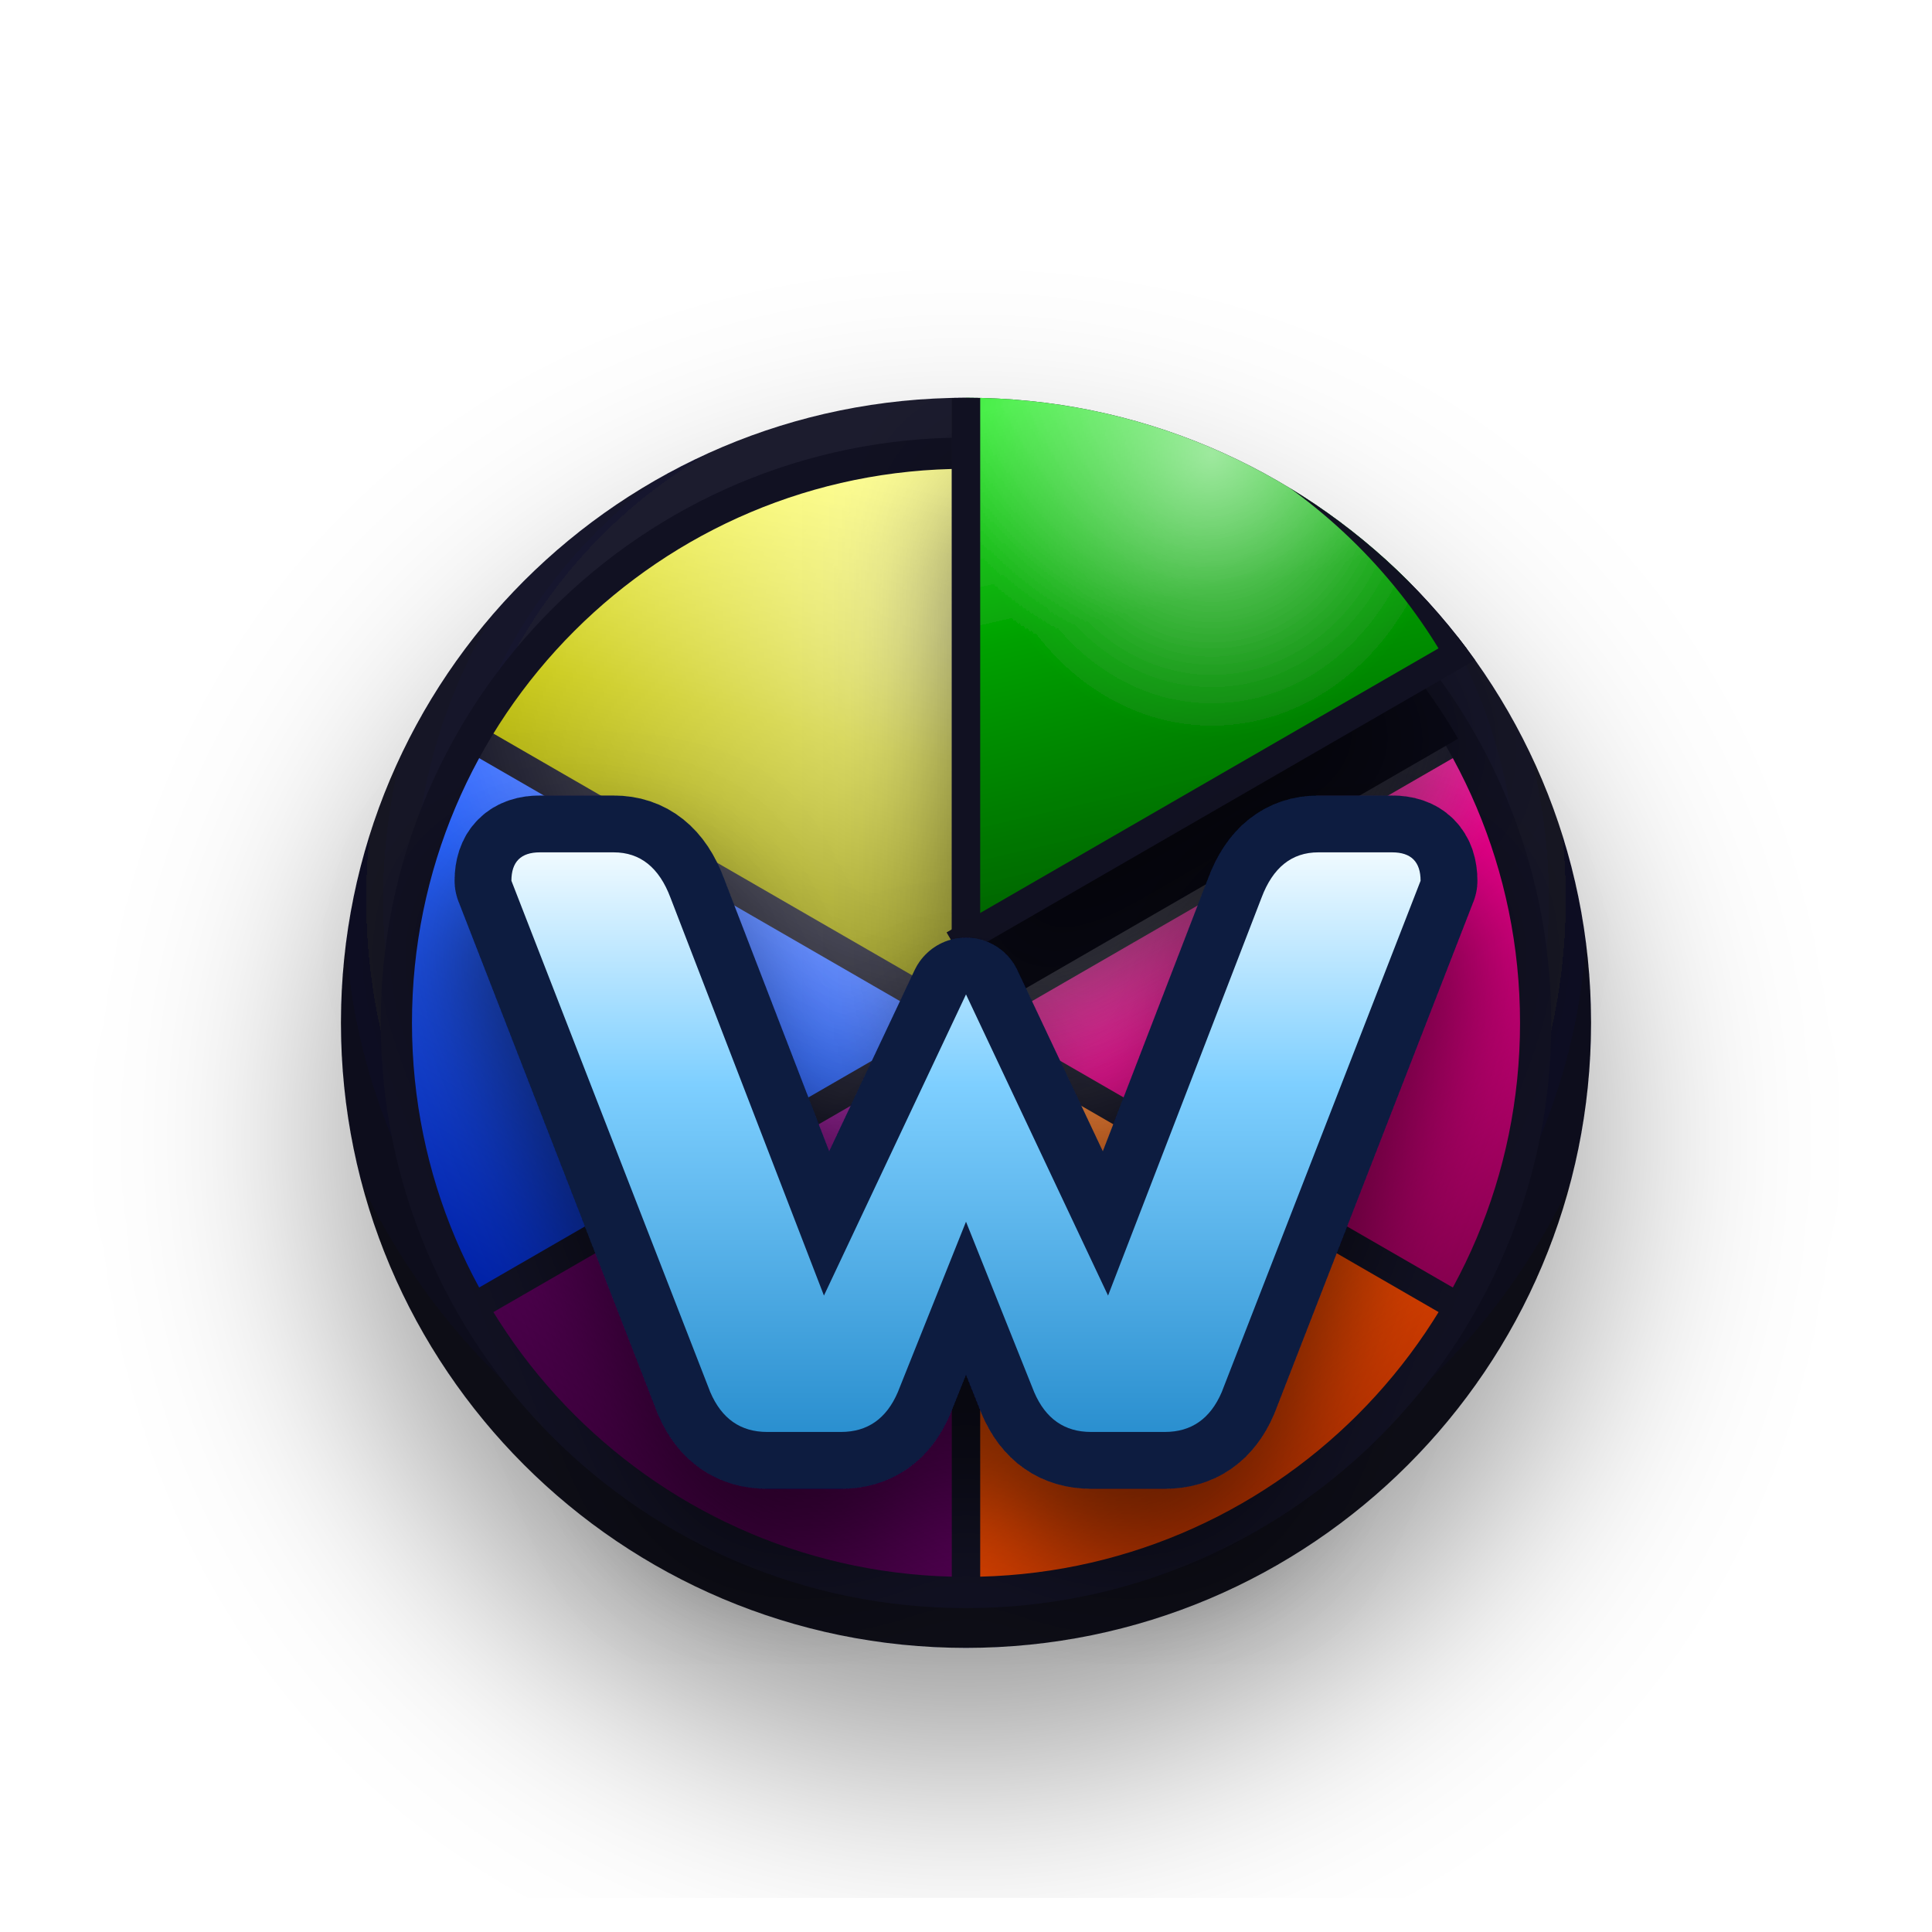
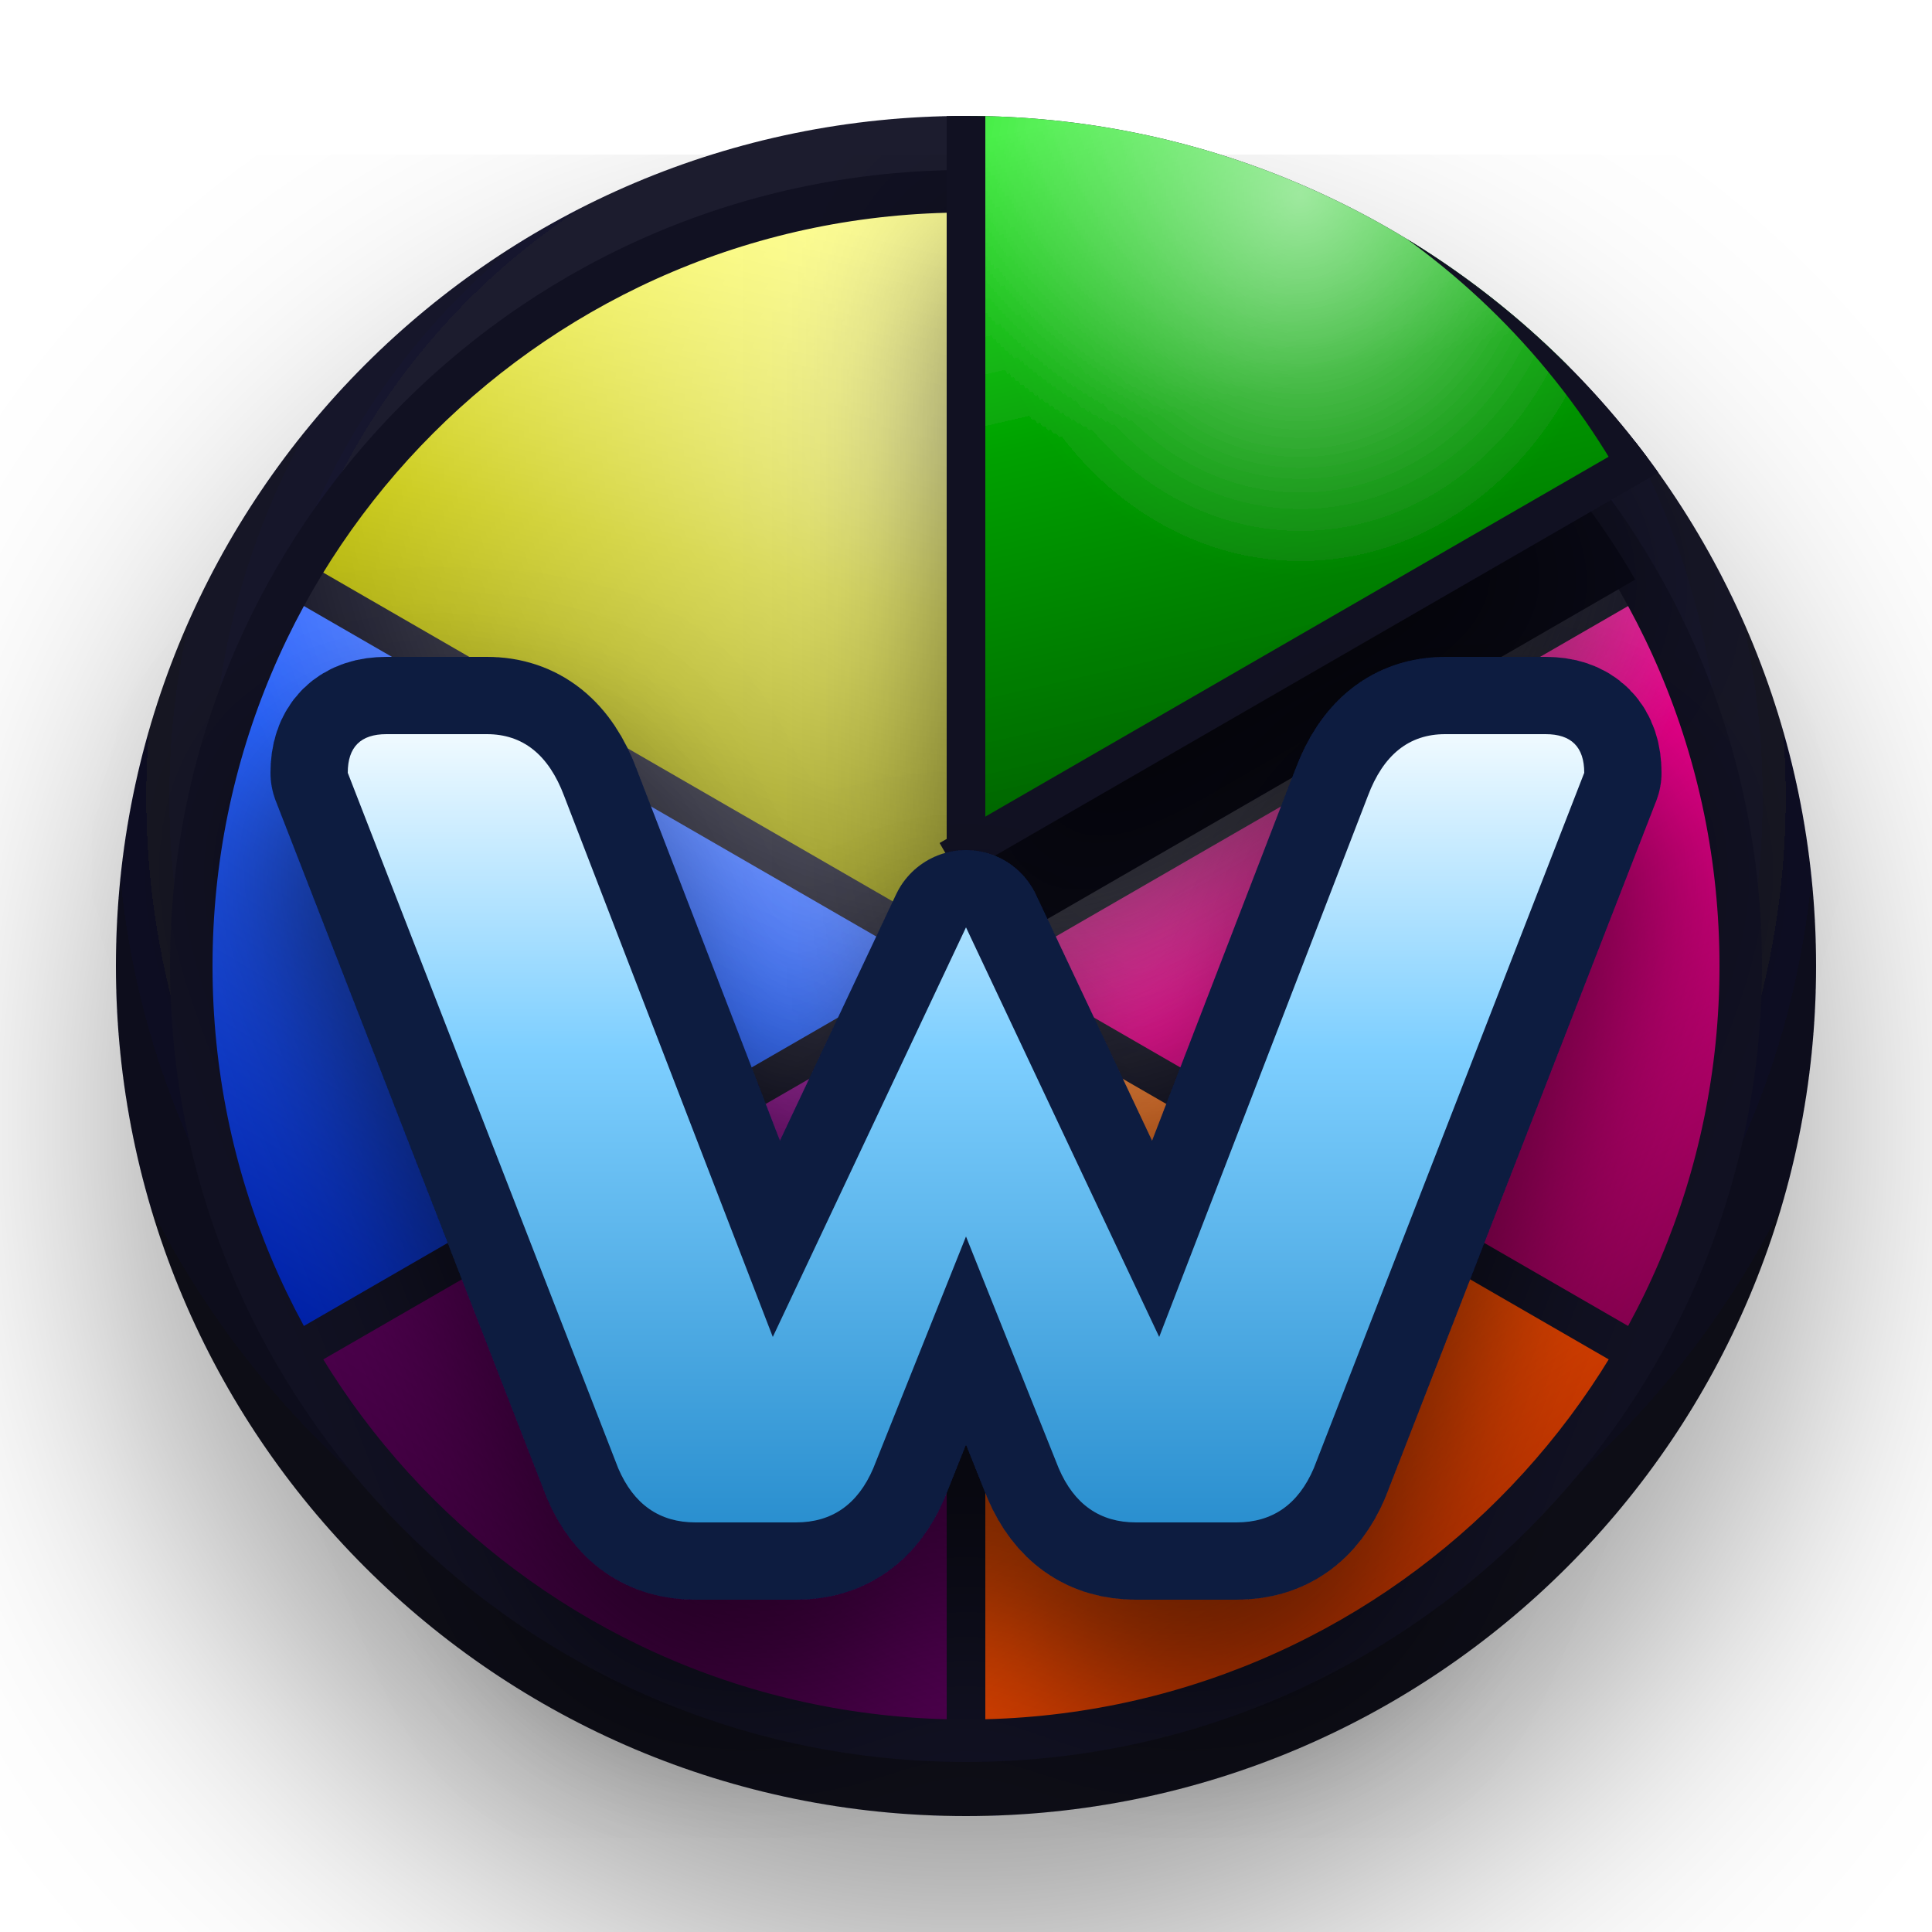
- <svg xmlns="http://www.w3.org/2000/svg" width="128" height="128" viewBox="-4 -6 32 34" fill="none">
+ <svg xmlns="http://www.w3.org/2000/svg" width="128" height="128" viewBox="0 -0.5 24 25" fill="none">
  <defs>
    <filter id="outer-shadow" x="-20%" y="-20%" width="140%" height="140%">
      <feDropShadow dx="0" dy="2" stdDeviation="2" flood-color="#000000" flood-opacity="0.4" />
    </filter>
    <filter id="lift-shadow" x="-80%" y="-120%" width="300%" height="380%">
      <feDropShadow dx="0" dy="2" stdDeviation="1.2" flood-color="#000000" flood-opacity="0.6" />
    </filter>
    <filter id="w-shadow" x="-40%" y="-40%" width="180%" height="180%">
      <feDropShadow dx="0" dy="1.2" stdDeviation="1" flood-color="#000000" flood-opacity="0.55" />
    </filter>
    <linearGradient id="grad-green" x1="0.4" y1="0" x2="0.6" y2="1">
      <stop offset="0%" stop-color="#44ee44" />
      <stop offset="40%" stop-color="#00A100" />
      <stop offset="100%" stop-color="#005500" />
    </linearGradient>
    <linearGradient id="grad-pink" x1="0.2" y1="0" x2="0.8" y2="1">
      <stop offset="0%" stop-color="#ff66cc" />
      <stop offset="45%" stop-color="#F2008F" />
      <stop offset="100%" stop-color="#880050" />
    </linearGradient>
    <linearGradient id="grad-orange" x1="0.2" y1="0" x2="0.8" y2="1">
      <stop offset="0%" stop-color="#ff9944" />
      <stop offset="45%" stop-color="#FF5200" />
      <stop offset="100%" stop-color="#992200" />
    </linearGradient>
    <linearGradient id="grad-purple" x1="0.8" y1="0" x2="0.2" y2="1">
      <stop offset="0%" stop-color="#aa22aa" />
      <stop offset="45%" stop-color="#620062" />
      <stop offset="100%" stop-color="#300030" />
    </linearGradient>
    <linearGradient id="grad-blue" x1="0.8" y1="0" x2="0.2" y2="1">
      <stop offset="0%" stop-color="#6688ff" />
      <stop offset="45%" stop-color="#2A65FF" />
      <stop offset="100%" stop-color="#0022aa" />
    </linearGradient>
    <linearGradient id="grad-yellow" x1="0.6" y1="0" x2="0.4" y2="1">
      <stop offset="0%" stop-color="#ffff55" />
      <stop offset="45%" stop-color="#C5C500" />
      <stop offset="100%" stop-color="#777700" />
    </linearGradient>
    <radialGradient id="gloss-top" cx="50%" cy="15%" r="50%">
      <stop offset="0%" stop-color="#ffffff" stop-opacity="0.55" />
      <stop offset="100%" stop-color="#ffffff" stop-opacity="0" />
    </radialGradient>
    <linearGradient id="grad-w" x1="0.5" y1="0" x2="0.5" y2="1">
      <stop offset="0%" stop-color="#f0faff" />
      <stop offset="40%" stop-color="#7ecfff" />
      <stop offset="100%" stop-color="#2a8fcf" />
    </linearGradient>
    <radialGradient id="ring-grad" cx="50%" cy="40%" r="55%">
      <stop offset="75%" stop-color="#1a1a2e" />
      <stop offset="100%" stop-color="#0a0a18" />
    </radialGradient>
    <clipPath id="clip-pie">
      <circle cx="12" cy="12" r="10" />
    </clipPath>
    <clipPath id="clip-outer">
      <circle cx="12" cy="12" r="11" />
    </clipPath>
    <clipPath id="clip-w">
      <path d="M4.5,9 Q4,9 4,9.5 L7.5,18.5 Q7.8,19.2 8.5,19.2 L9.8,19.2 Q10.5,19.2 10.8,18.5 L12,15.5 L13.2,18.5 Q13.5,19.2 14.2,19.2 L15.5,19.2 Q16.2,19.2 16.5,18.5 L20,9.5 Q20,9 19.5,9 L18.2,9 Q17.5,9 17.2,9.8 L14.5,16.8 L12,11.5 L9.5,16.8 L6.8,9.8 Q6.5,9 5.8,9 Z" />
    </clipPath>
  </defs>
  <circle cx="12" cy="12" r="11" fill="url(#ring-grad)" filter="url(#outer-shadow)" />
  <circle cx="12" cy="12" r="10.3" fill="#111122" />
  <g clip-path="url(#clip-pie)">
    <path d="M12,12 L20.66,7  A10,10 0 0,1 20.66,17 Z" fill="url(#grad-pink)" />
    <path d="M12,12 L20.66,17 A10,10 0 0,1 12,22 Z" fill="url(#grad-orange)" />
    <path d="M12,12 L12,22    A10,10 0 0,1 3.34,17 Z" fill="url(#grad-purple)" />
    <path d="M12,12 L3.34,17  A10,10 0 0,1 3.34,7 Z" fill="url(#grad-blue)" />
    <path d="M12,12 L3.34,7   A10,10 0 0,1 12,2 Z" fill="url(#grad-yellow)" />
  </g>
  <g clip-path="url(#clip-pie)" stroke="#111122" stroke-width="0.5" stroke-linecap="square">
    <line x1="12" y1="12" x2="20.66" y2="7" />
    <line x1="12" y1="12" x2="20.66" y2="17" />
    <line x1="12" y1="12" x2="12" y2="22" />
    <line x1="12" y1="12" x2="3.34" y2="17" />
    <line x1="12" y1="12" x2="3.34" y2="7" />
    <line x1="12" y1="12" x2="12" y2="2" />
  </g>
  <circle cx="12" cy="12" r="10" fill="url(#gloss-top)" />
  <circle cx="12" cy="12" r="10" fill="none" stroke="#111122" stroke-width="0.5" />
  <path d="M12,12 L12,2 A10,10 0 0,1 20.66,7 Z" fill="#0a0a18" clip-path="url(#clip-pie)" />
  <g clip-path="url(#clip-outer)">
    <g filter="url(#lift-shadow)" transform="translate(0,-1.5)">
      <path d="M12,12 L12,2 A10,10 0 0,1 20.66,7 Z" fill="url(#grad-green)" />
      <path d="M12,12 L12,2 A10,10 0 0,1 20.66,7 Z" fill="url(#gloss-top)" />
    </g>
    <g transform="translate(0,-1.5)">
      <line x1="12" y1="12" x2="12" y2="2" stroke="#111122" stroke-width="0.5" stroke-linecap="square" />
      <line x1="12" y1="12" x2="20.66" y2="7" stroke="#111122" stroke-width="0.5" stroke-linecap="square" />
      <path d="M12,2 A10,10 0 0,1 20.66,7" fill="none" stroke="#111122" stroke-width="0.5" />
    </g>
  </g>
  <path d="M4.5,9 Q4,9 4,9.5 L7.5,18.5 Q7.8,19.2 8.5,19.2 L9.8,19.2 Q10.5,19.2 10.8,18.5 L12,15.5 L13.2,18.5 Q13.5,19.2 14.2,19.2 L15.5,19.2 Q16.2,19.2 16.5,18.5 L20,9.5 Q20,9 19.5,9 L18.2,9 Q17.5,9 17.2,9.8 L14.5,16.8 L12,11.5 L9.5,16.8 L6.8,9.8 Q6.5,9 5.8,9 Z" fill="#0d1a40" stroke="#0d1a40" stroke-width="2" stroke-linejoin="round" stroke-linecap="round" filter="url(#w-shadow)" />
  <path d="M4.5,9 Q4,9 4,9.5 L7.5,18.5 Q7.8,19.2 8.5,19.2 L9.8,19.2 Q10.5,19.2 10.8,18.5 L12,15.5 L13.2,18.5 Q13.5,19.2 14.2,19.2 L15.5,19.2 Q16.2,19.2 16.5,18.5 L20,9.5 Q20,9 19.5,9 L18.2,9 Q17.5,9 17.2,9.8 L14.5,16.8 L12,11.5 L9.5,16.8 L6.8,9.8 Q6.5,9 5.8,9 Z" fill="url(#grad-w)" />
</svg>
